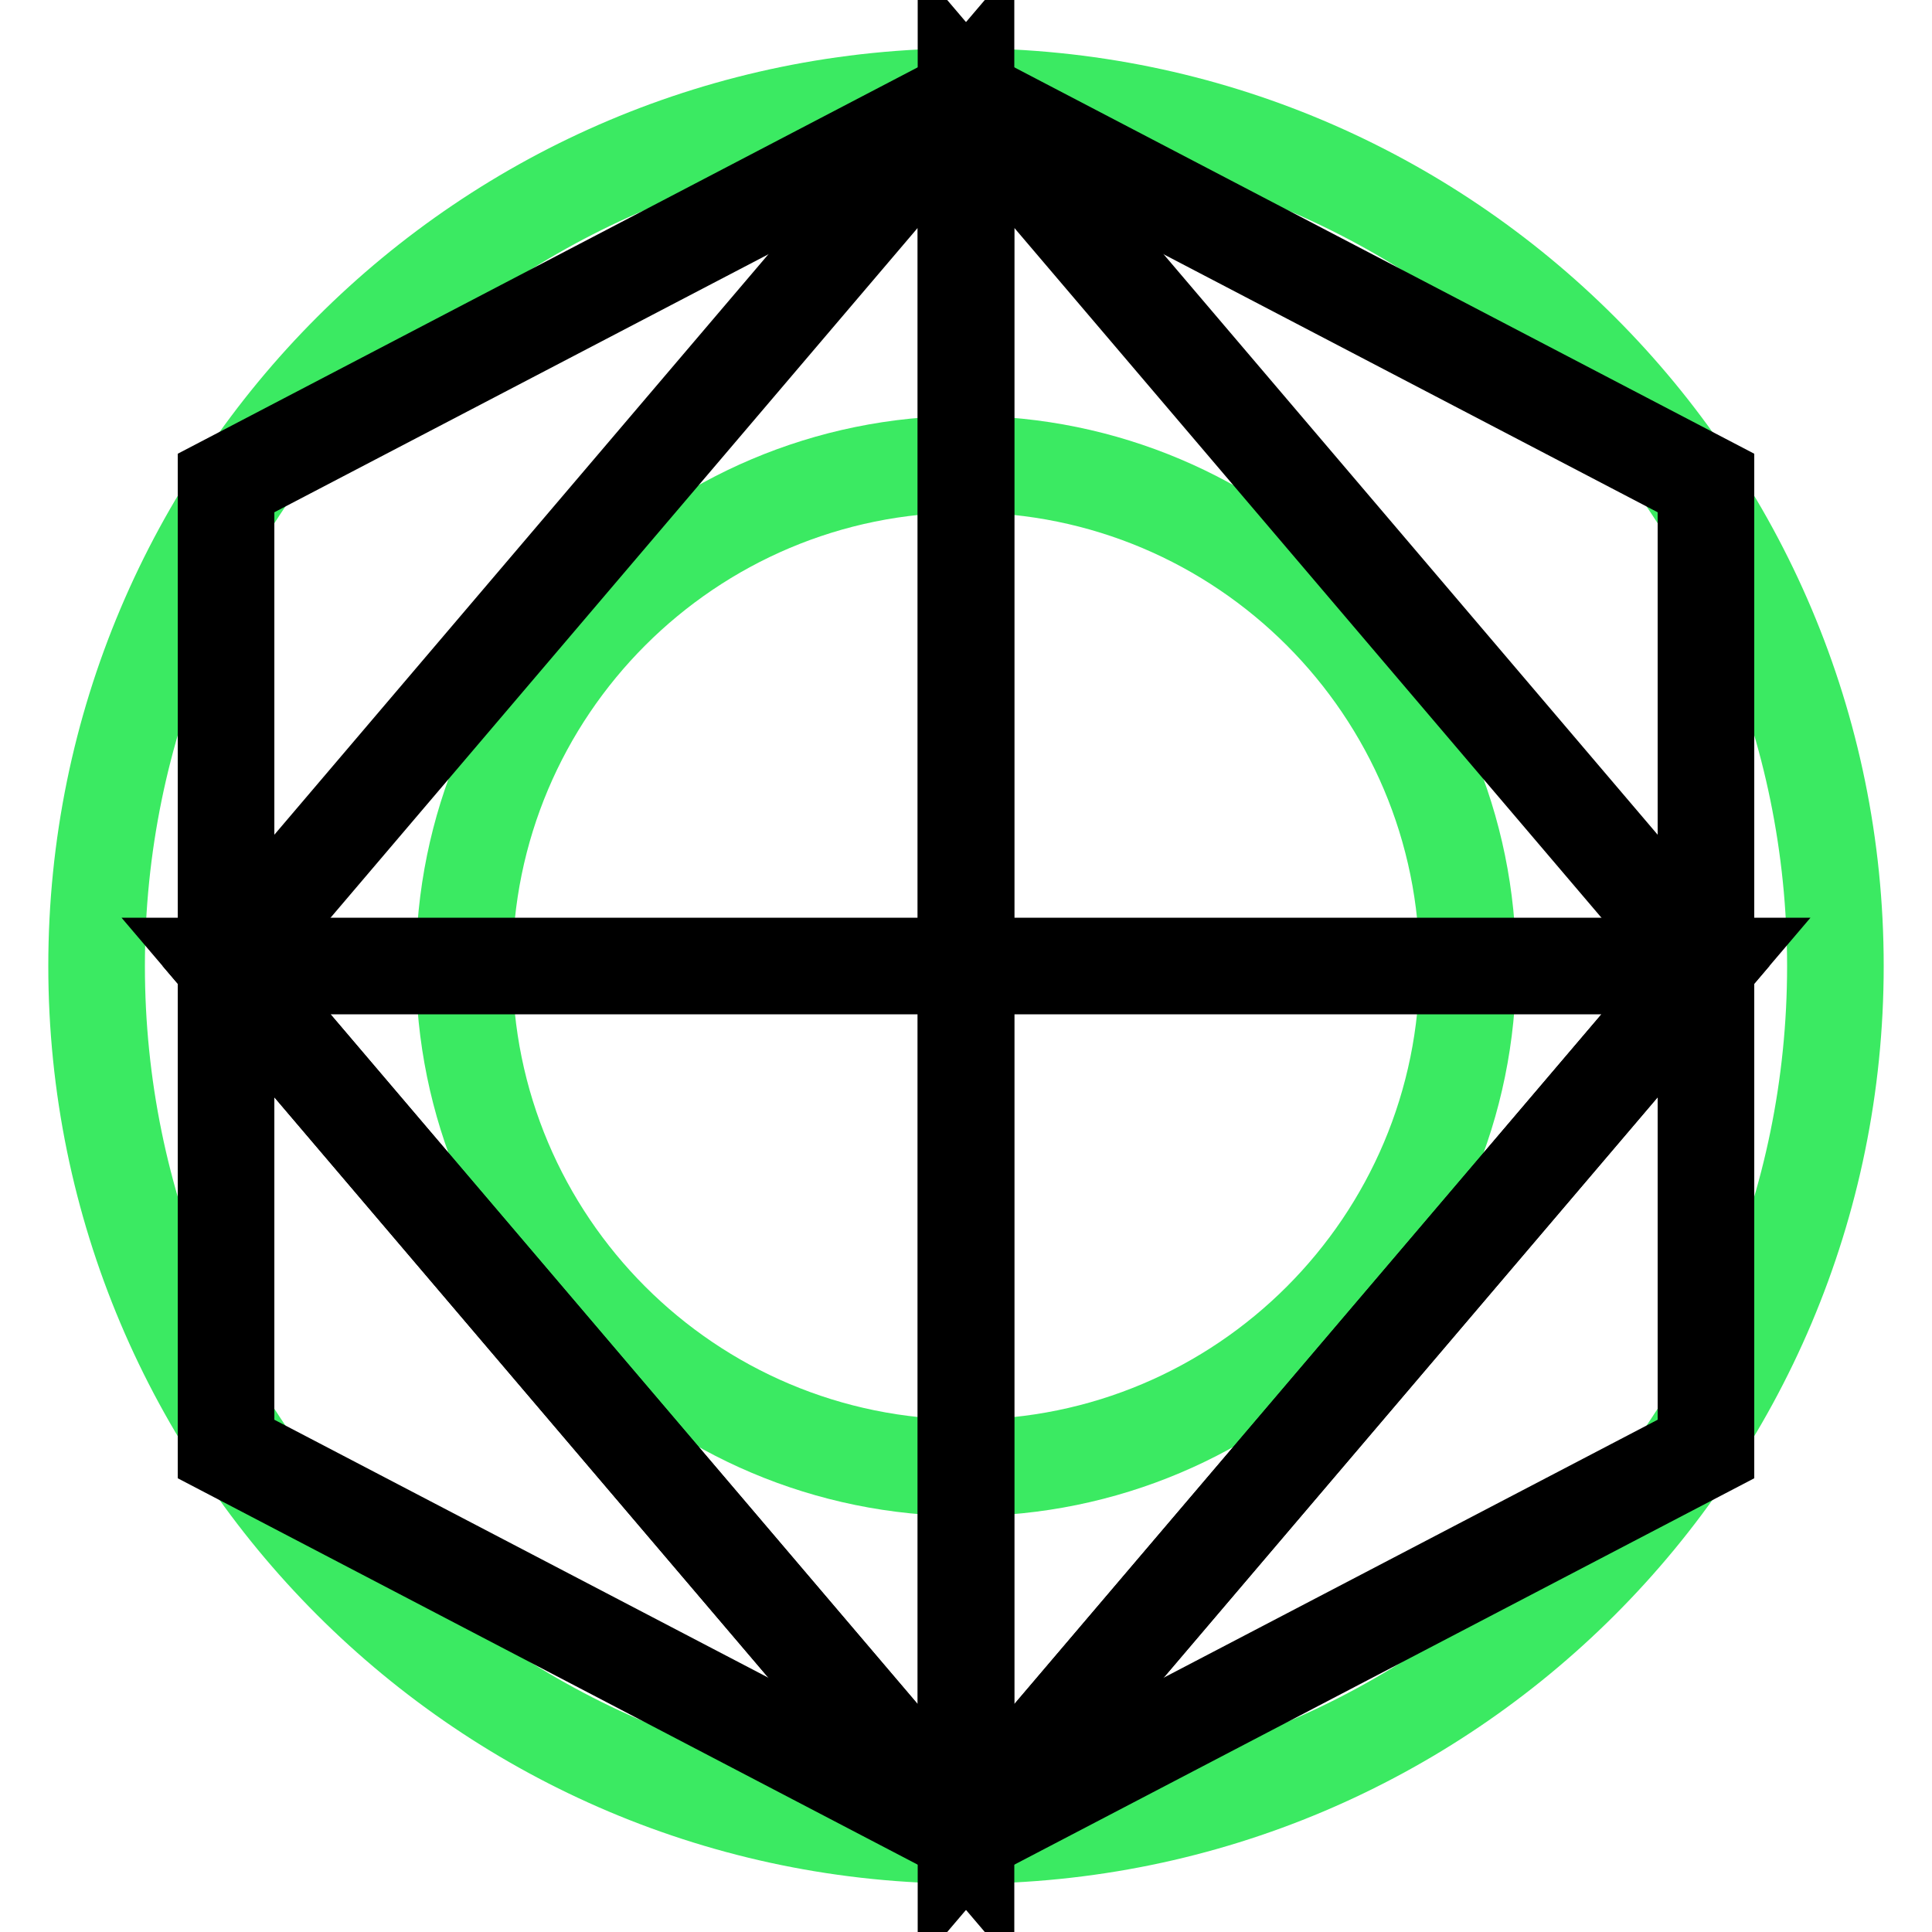
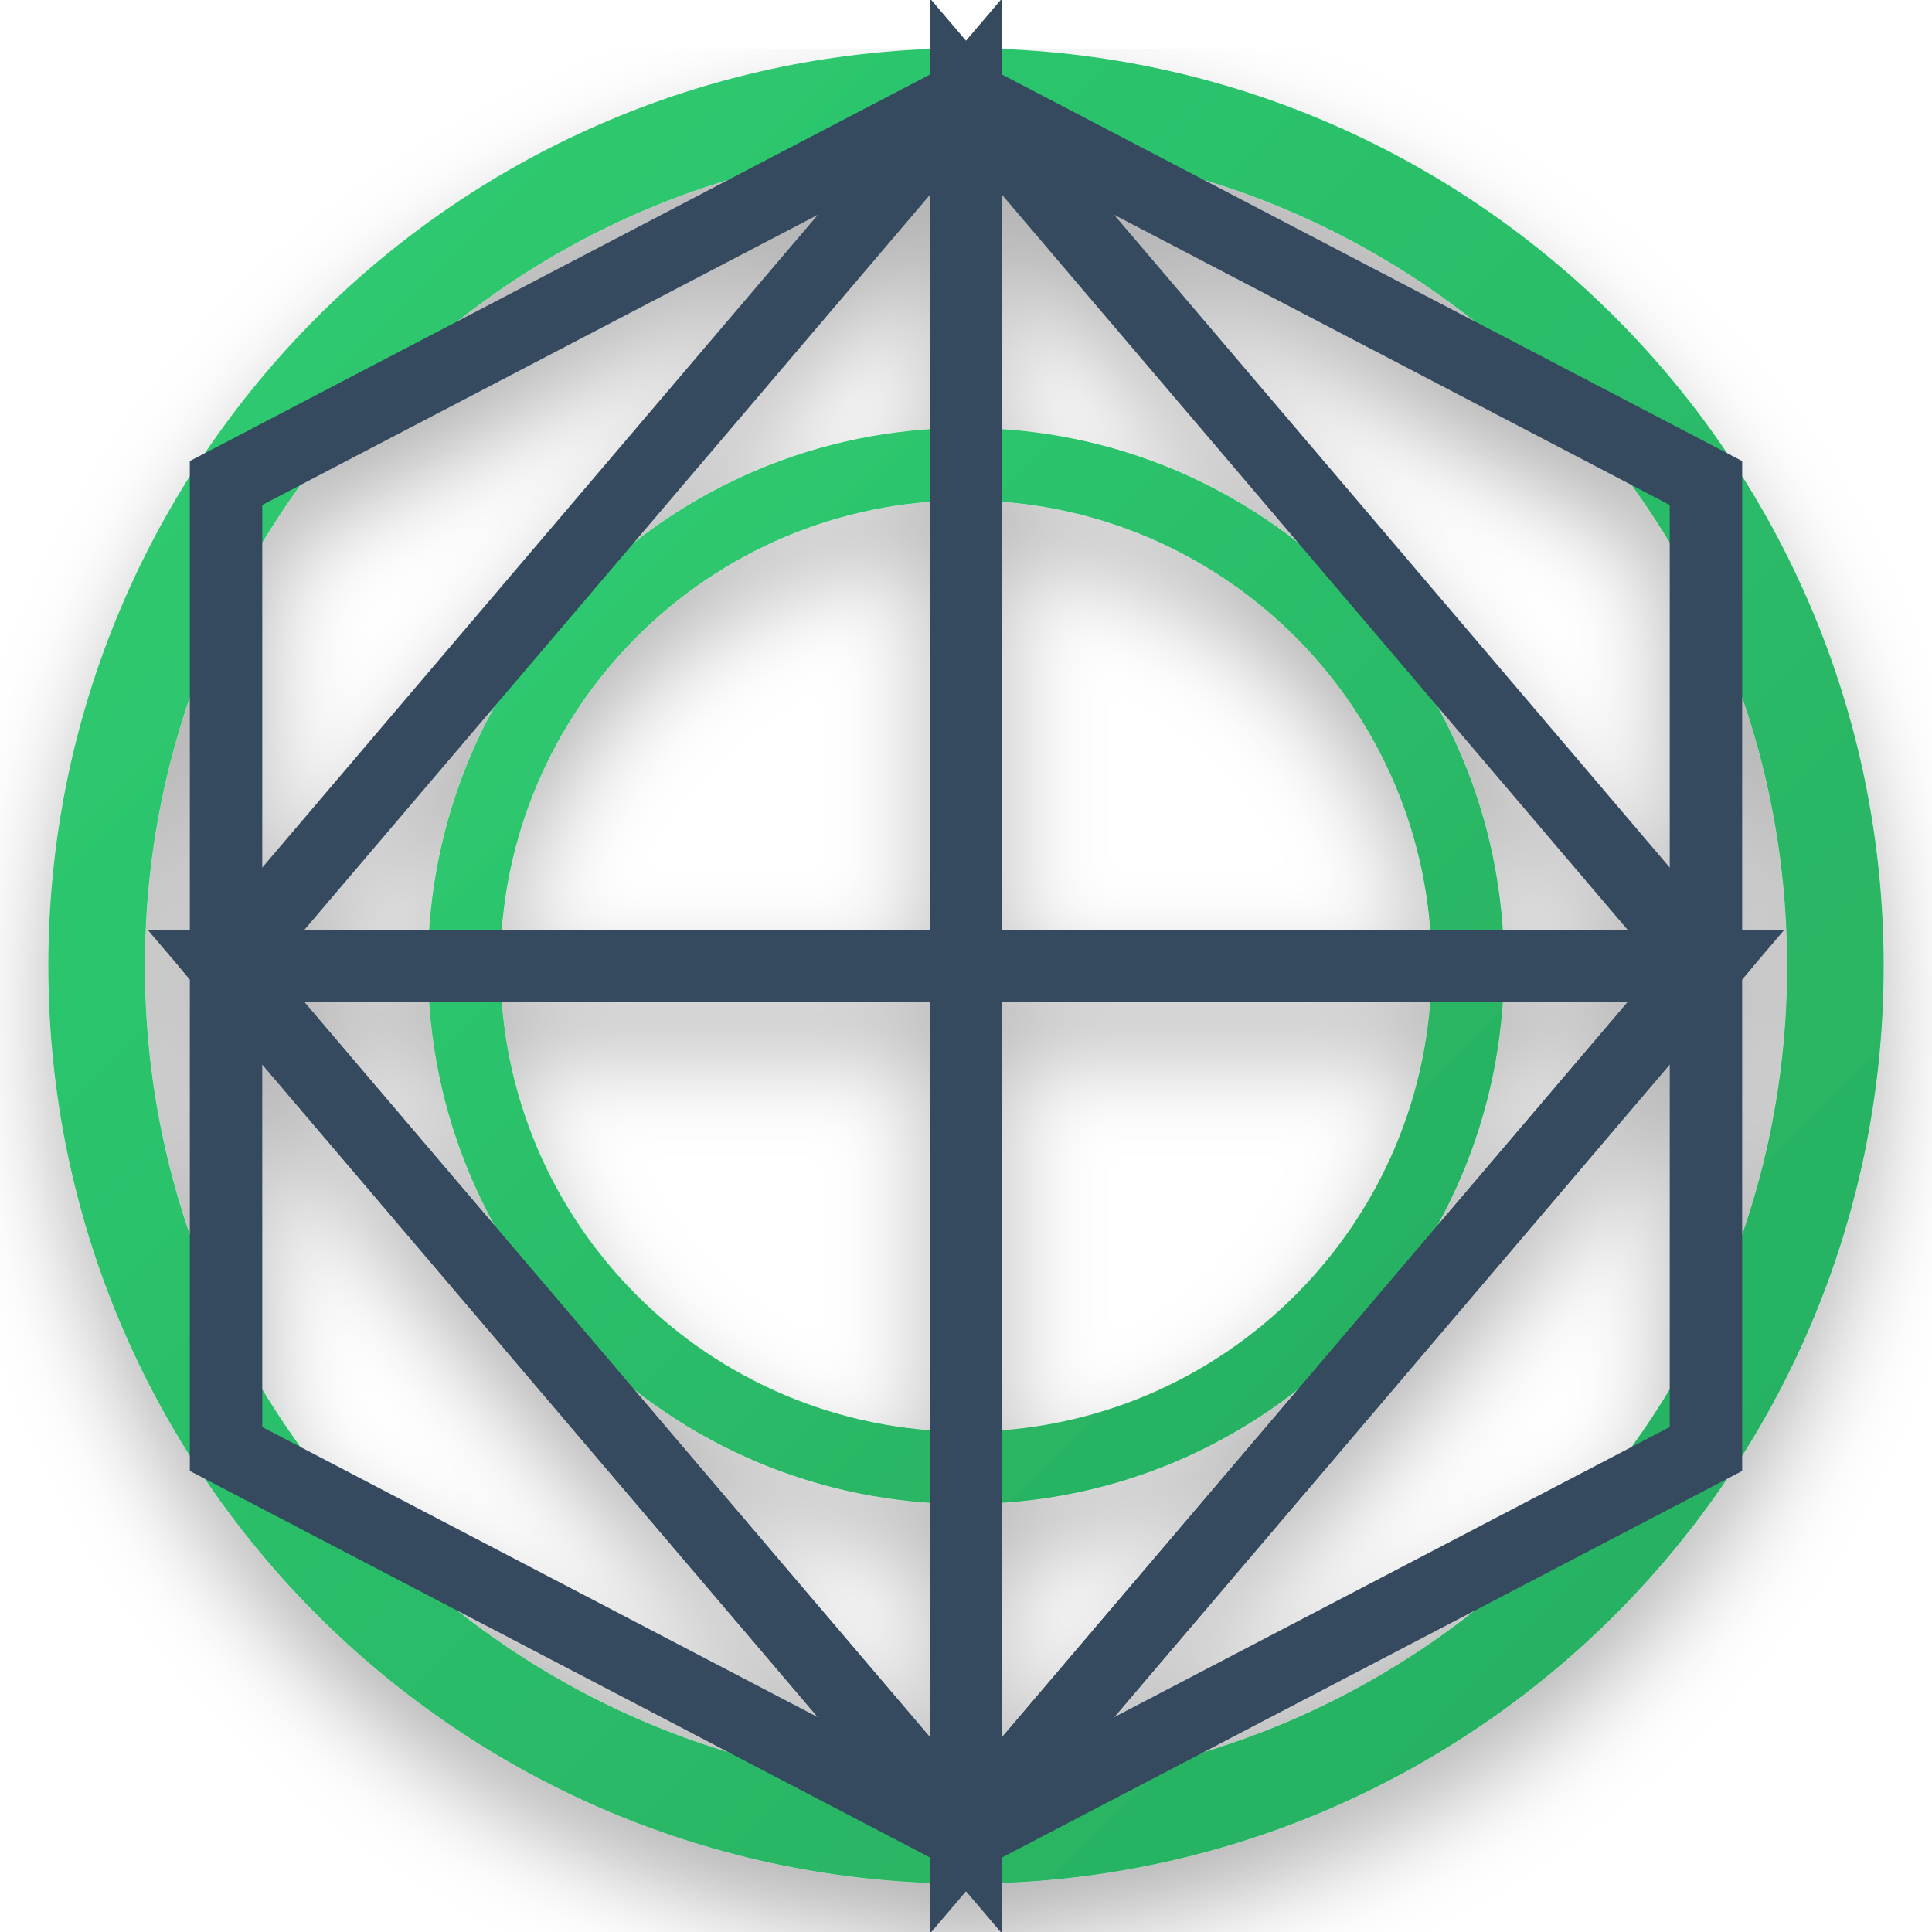
<svg xmlns="http://www.w3.org/2000/svg" width="40" height="40" viewBox="0 0 40 40" fill="none">
-   <g>
-     <circle cx="20" cy="20" r="18" stroke="#3BEA62" stroke-width="2" />
-     <polygon points="20,2 35.32,10 35.32,30 20,38 4.68,30 4.68,10" stroke="black" stroke-width="2" />
-     <circle cx="20" cy="20" r="10.39" stroke="#3BEA62" stroke-width="2" />
-     <polygon points="20,2 35.32,20 20,38" stroke="black" stroke-width="2" />
-     <polygon points="35.32,20 20,38 4.68,20" stroke="black" stroke-width="2" />
-     <polygon points="20,38 4.68,20 20,2" stroke="black" stroke-width="2" />
+   <defs>
+     <linearGradient id="greenGradient" x1="0%" y1="0%" x2="100%" y2="100%">
+       <stop offset="0%" style="stop-color:#2ecc71;stop-opacity:1" />
+       <stop offset="100%" style="stop-color:#27ae60;stop-opacity:1" />
+     </linearGradient>
+   </defs>
+   <g filter="url(#shadow)">
+     <circle cx="20" cy="20" r="18" stroke="url(#greenGradient)" stroke-width="2" />
+     <polygon points="20,2 35.32,10 35.32,30 20,38 4.68,30 4.68,10" stroke="#34495e" stroke-width="1.5" />
+     <circle cx="20" cy="20" r="10.39" stroke="url(#greenGradient)" stroke-width="1.5" />
+     <polygon points="20,2 35.32,20 20,38" stroke="#34495e" stroke-width="1.5" fill="none" />
+     <polygon points="35.32,20 20,38 4.68,20" stroke="#34495e" stroke-width="1.5" fill="none" />
+     <polygon points="20,38 4.68,20 20,2" stroke="#34495e" stroke-width="1.5" fill="none" />
  </g>
+   <filter id="shadow">
+     <feDropShadow dx="0" dy="1" stdDeviation="1" flood-color="#000" flood-opacity="0.3" />
+   </filter>
</svg>
